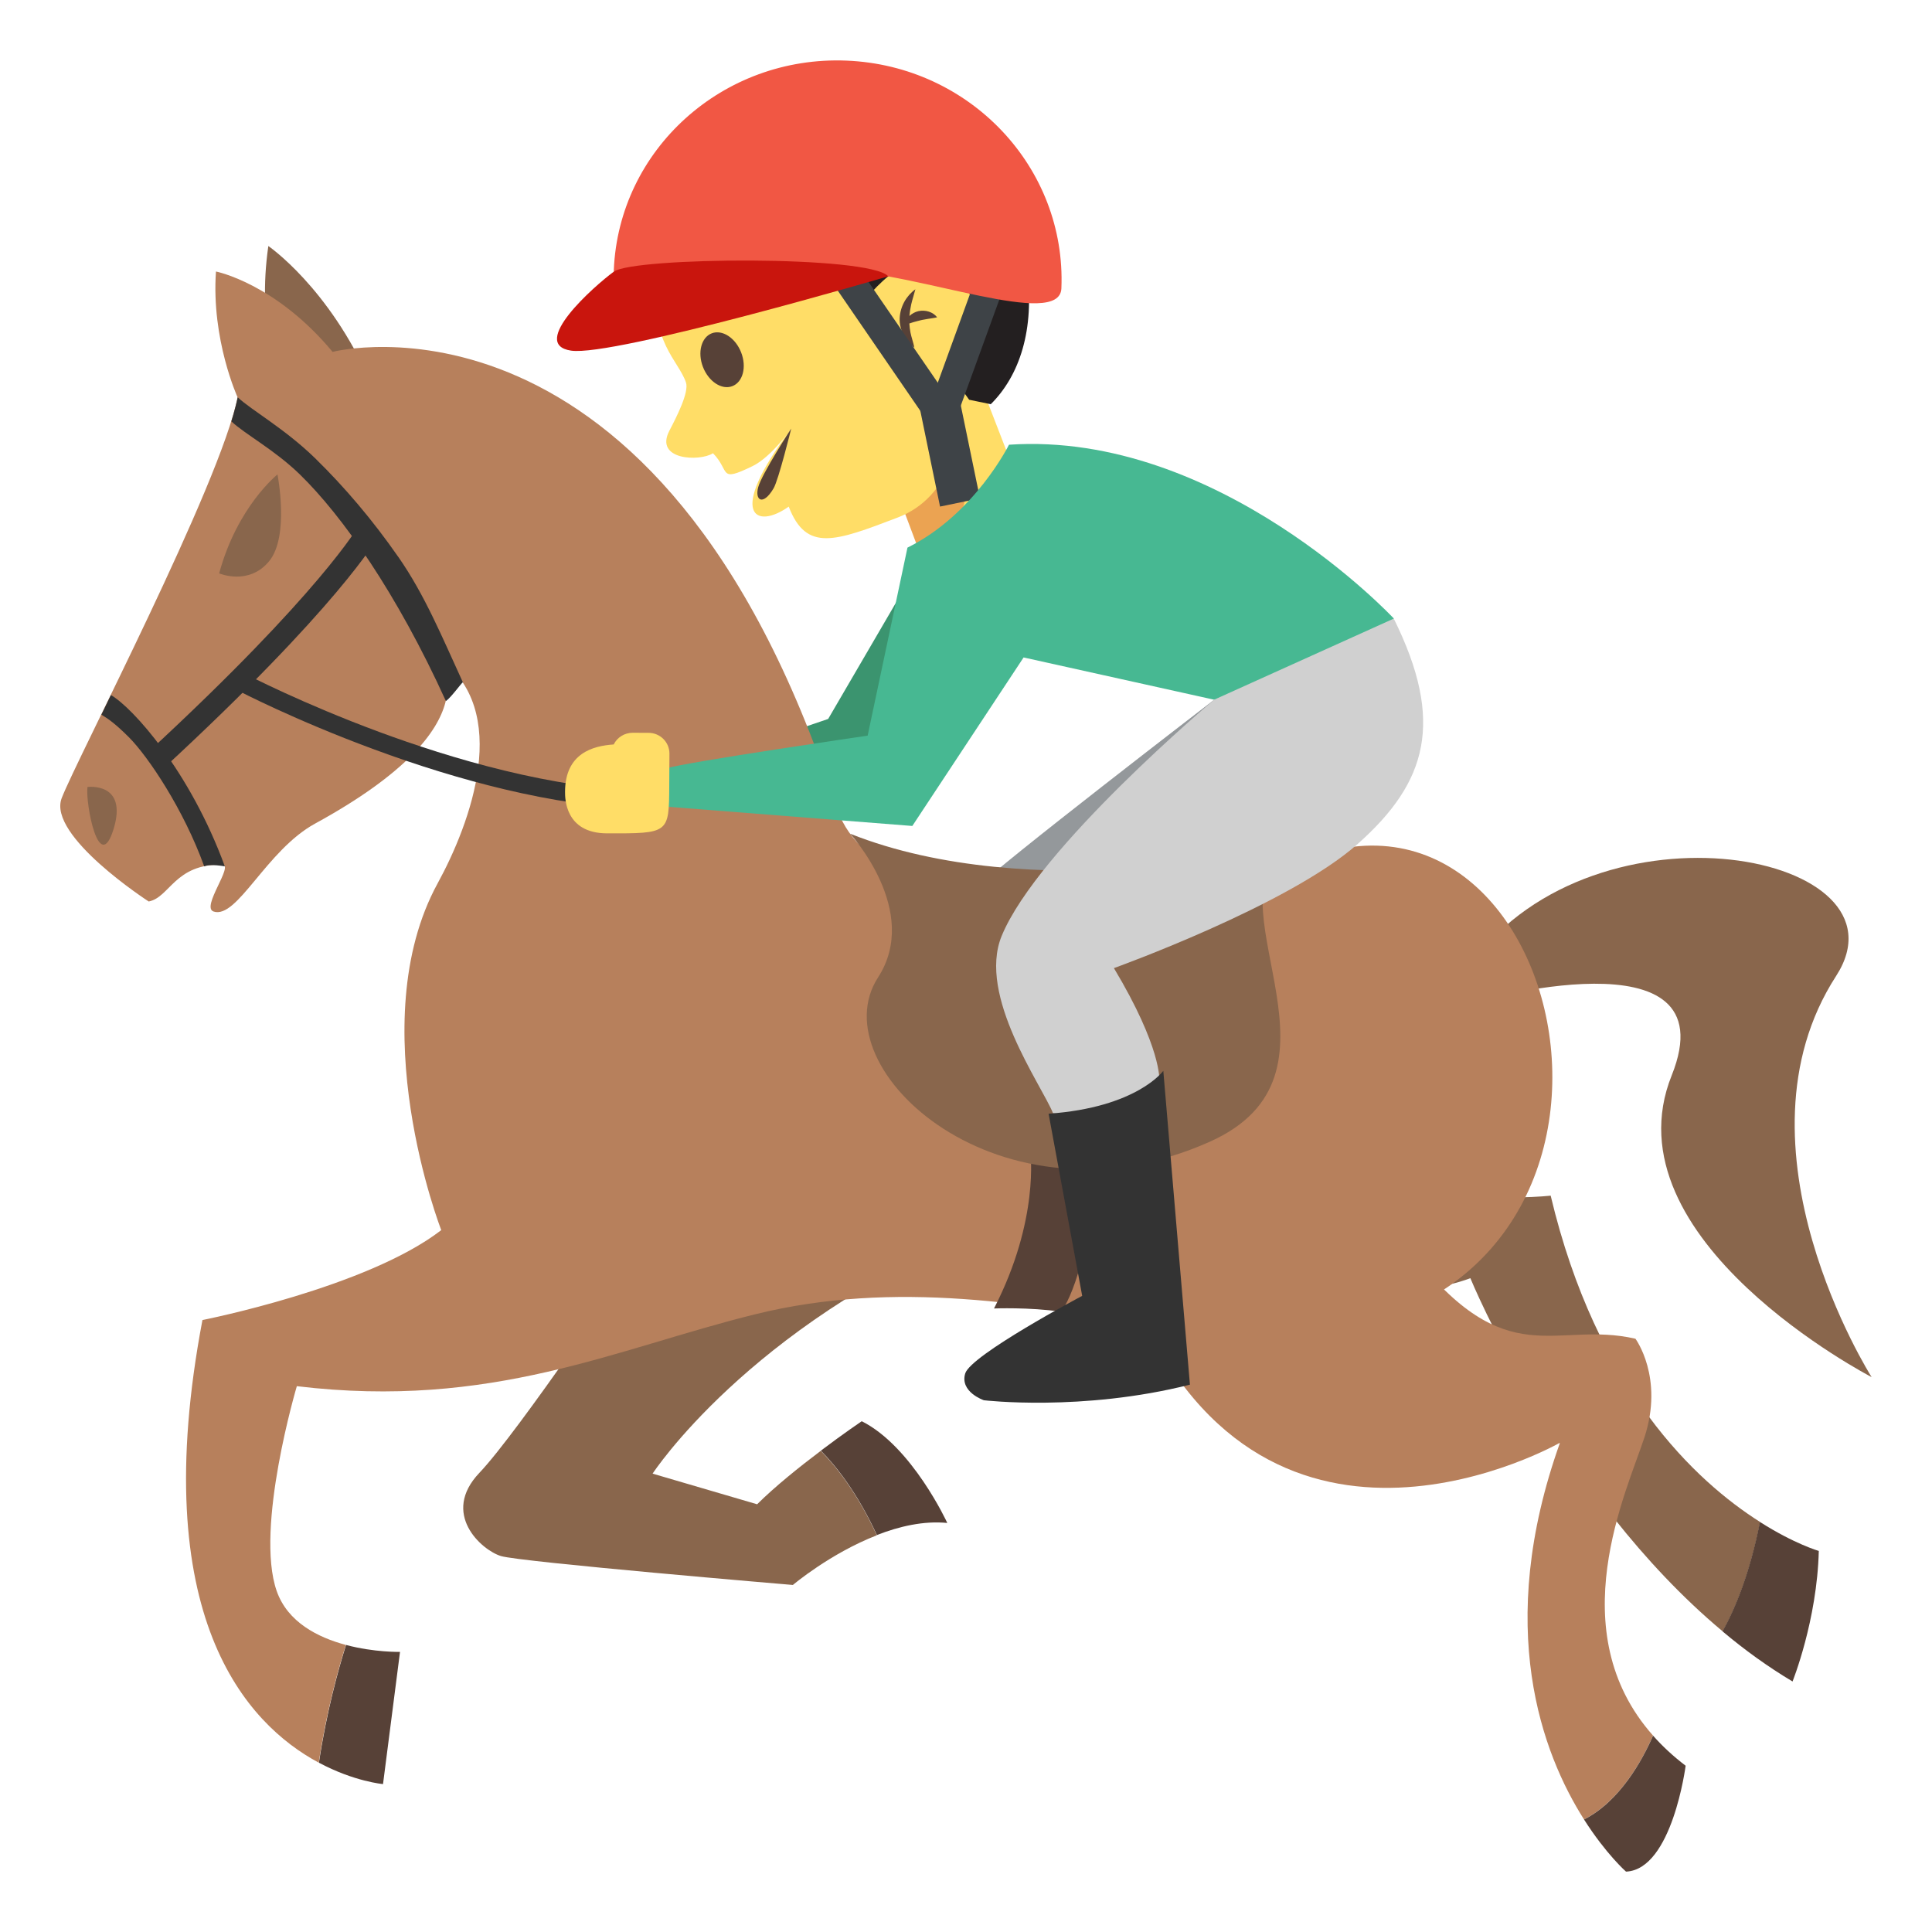
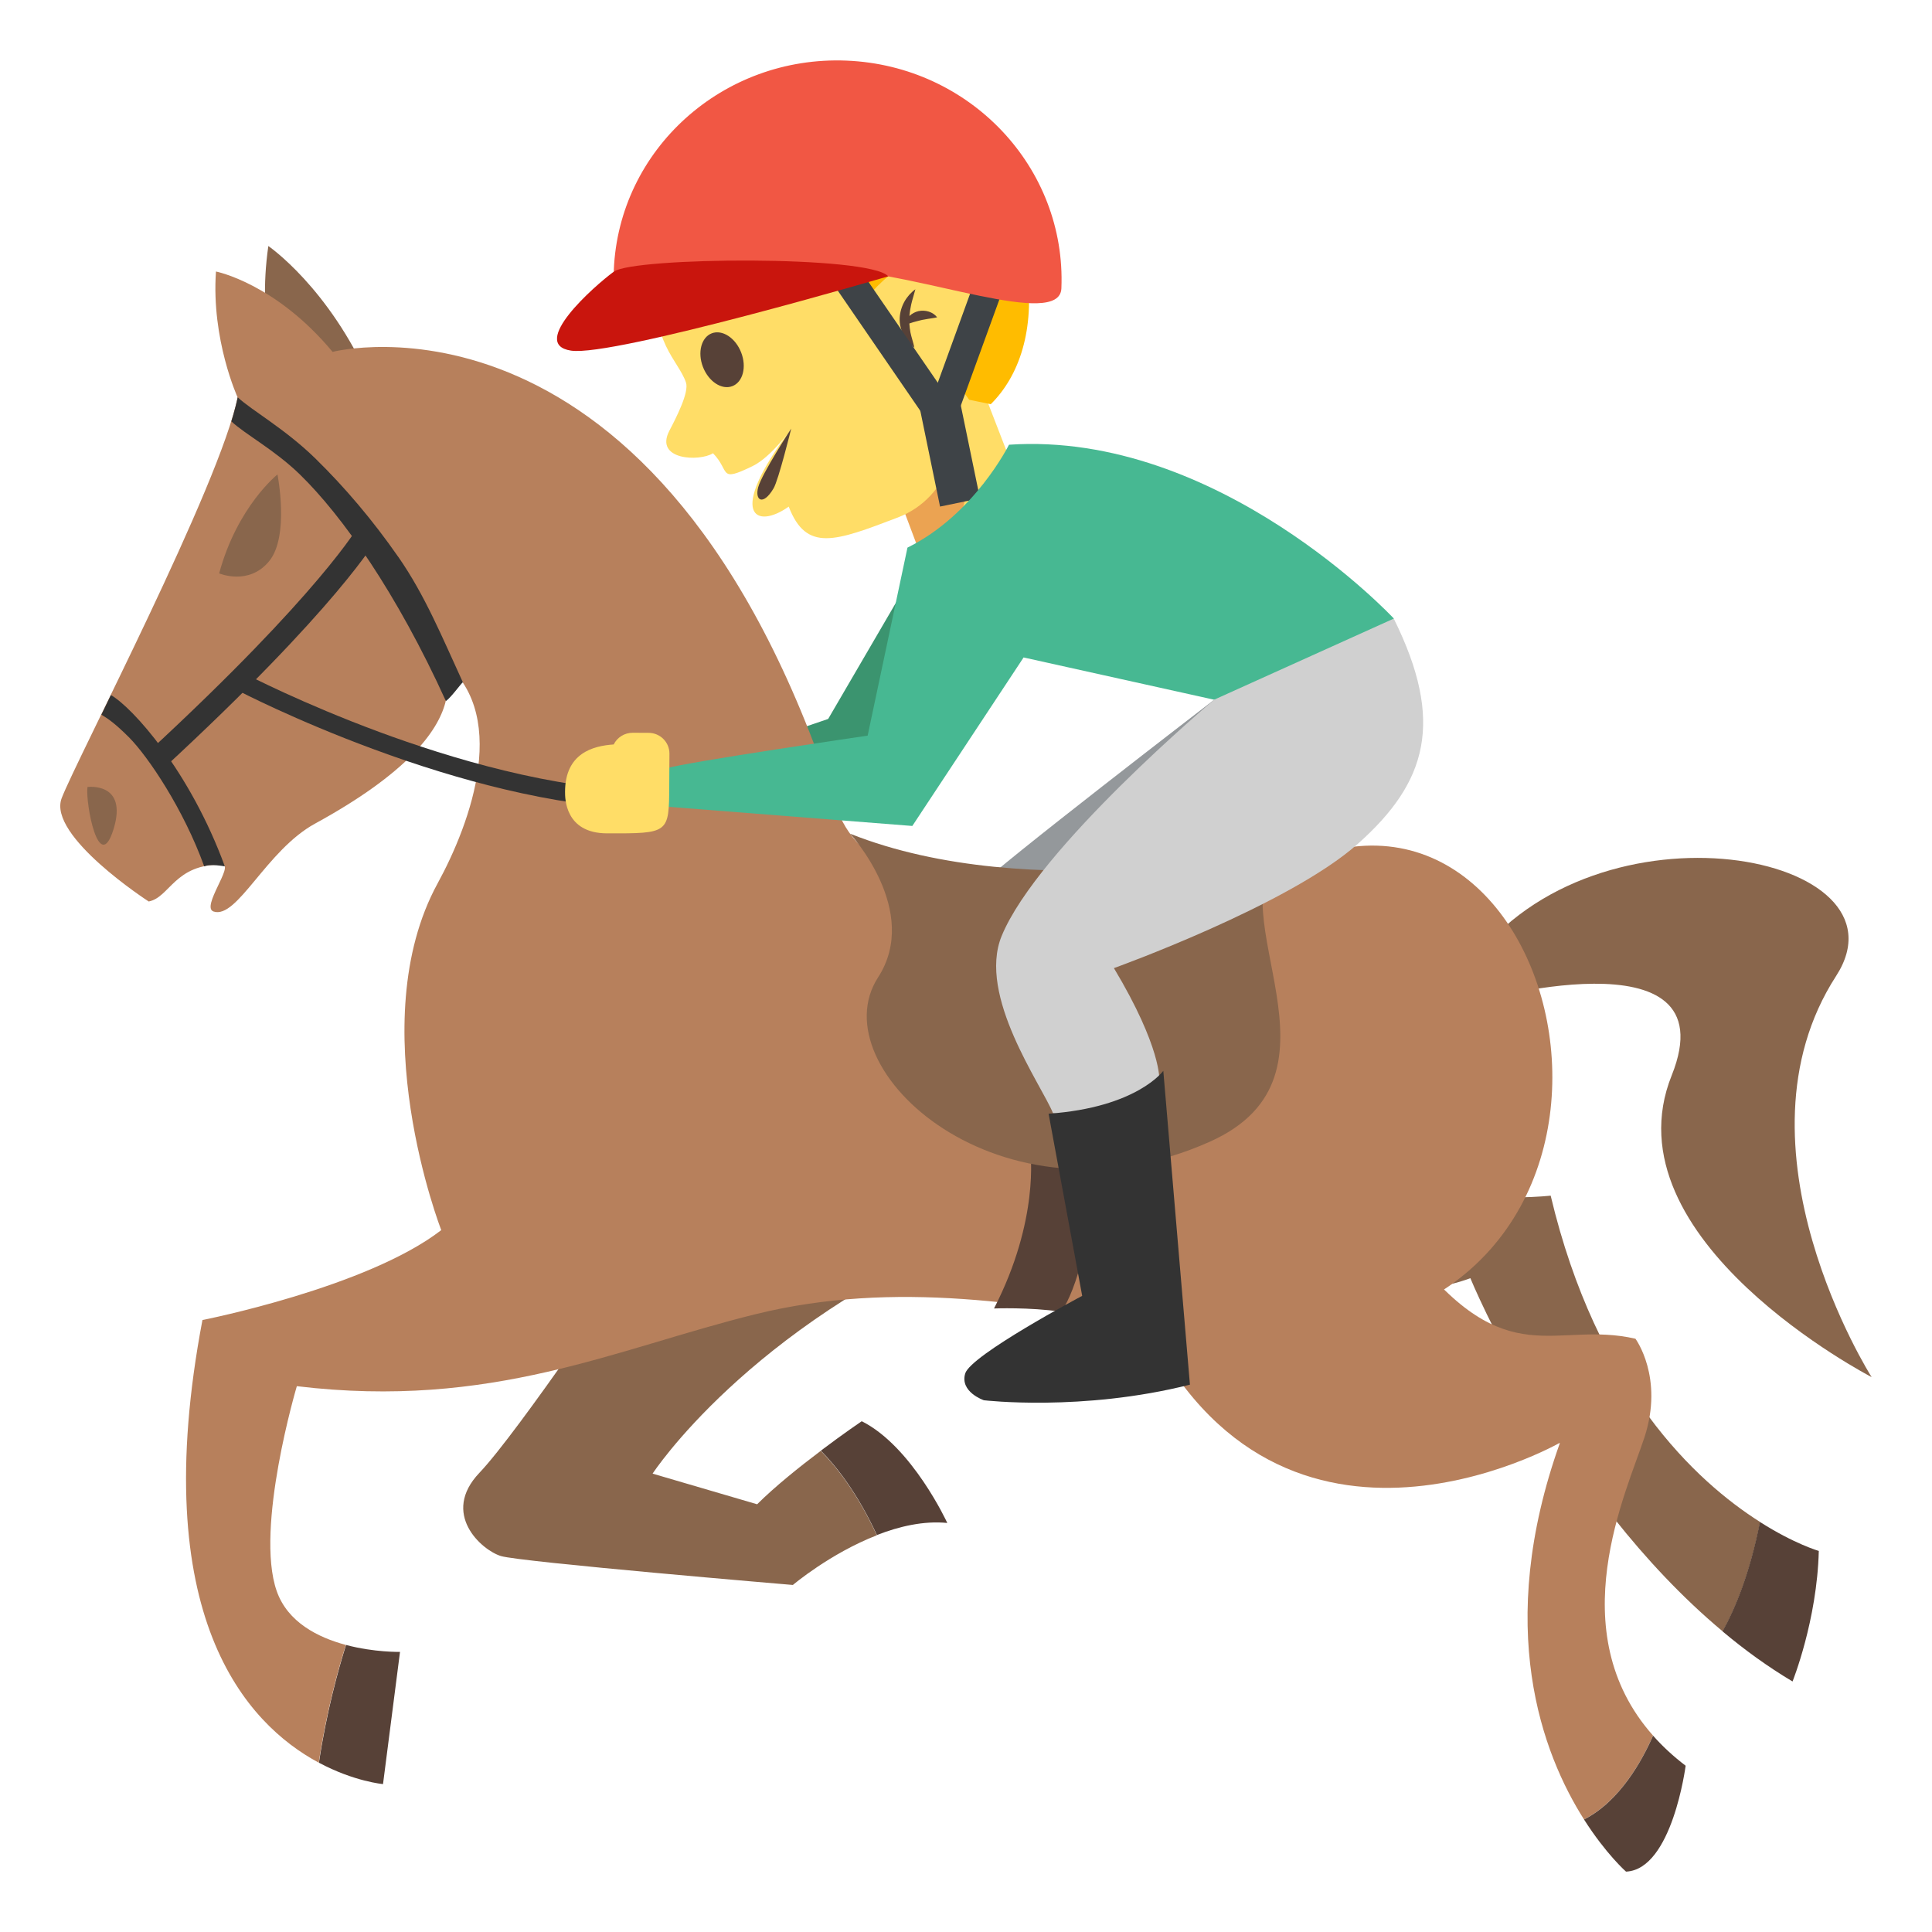
<svg xmlns="http://www.w3.org/2000/svg" viewBox="0 0 64 64" enable-background="new 0 0 64 64">
  <path fill="#ffdd67" d="m30.712 12.342l1.418-.54 2.01 5.198-3.642 1.391z" />
  <path fill="#eba352" d="m30.655 12.234c.905 2.335.86 3.709-.834 4.354l.677 1.802c2-.764 1.862-3.55.806-6.274l-.649.118" />
  <path fill="#ffdd67" d="m28.784 3.763l-7 5.522c-.275 2.01.694 2.654.94 3.386.108.324-.32 1.157-.549 1.595-.51.977 1 1.033 1.444.748.585.598.163.983 1.312.426.629-.307 1.281-1.242 1.281-1.242-2.184 2.895-1.152 3.348-.085 2.584.585 1.516 1.535 1.154 3.613.361 1.693-.646 2.47-2.691 1.563-5.03l2.119-1.259-4.637-7.095" />
-   <path fill="#231f20" d="m24.937 2.779c5.879-2.241 8.565 2.412 9.08 6.152.272 1.99-.252 3.525-1.197 4.459l-.716-.148-.8-1.126c0 0 1.047-.704.882-2.134-.074-.654-1.115-1.56-2.02-1.271-.631.203-1.342.994-1.477 1.205-.586-1.511-.884-3.191-2.095-3.246-.998-.043-4.03 3-4.813 2.615-2.101-1.026-.385-5.156 3.155-6.506" />
+   <path fill="#ffbc00" d="m24.937 2.779c5.879-2.241 8.565 2.412 9.08 6.152.272 1.99-.252 3.525-1.197 4.459l-.716-.148-.8-1.126c0 0 1.047-.704.882-2.134-.074-.654-1.115-1.56-2.02-1.271-.631.203-1.342.994-1.477 1.205-.586-1.511-.884-3.191-2.095-3.246-.998-.043-4.03 3-4.813 2.615-2.101-1.026-.385-5.156 3.155-6.506" />
  <g fill="#574137">
    <path d="m30.423 10.307c-.115.027-.216.084-.298.16.011-.125.032-.252.06-.383.037-.162.092-.32.138-.501-.297.214-.501.565-.52.956-.015.396.194.762.487.975-.039-.182-.098-.342-.13-.5-.019-.102-.03-.2-.037-.298.046-.015.087-.03.128-.042.089-.021.164-.049.243-.064.077-.021.156-.027.248-.047.089-.018.184-.023.302-.052-.139-.179-.389-.254-.621-.204" />
    <path d="m24.552 11.676c.188.483.057.983-.293 1.116-.35.134-.783-.151-.972-.634-.188-.483-.056-.984.292-1.117.349-.132.784.151.973.635" />
    <path d="m26.21 14.197c0 0-.419 1.701-.584 1.98-.352.596-.628.396-.51-.036.119-.444 1.094-1.944 1.094-1.944" />
  </g>
  <g fill="#3e4347">
    <path d="m31.783 13.721l-.903.461-3.86-5.621.898-.461z" />
    <path d="m31.63 13.981l-.989-.135 1.669-4.596.99.135z" />
    <path transform="matrix(.9794-.2018.2018.9794-2.344 6.647)" d="m30.751 12.958h1.35v3.725h-1.35z" />
  </g>
  <path fill="#f15744" d="m35.16 9.553c-.056 1.357-4.714-.502-7.418-.611-2.969-.121-7.454 1.109-7.409.008.164-4 3.614-7.109 7.708-6.942 4.095.166 7.282 3.544 7.119 7.545" />
  <path fill="#3b946f" d="m30.335 18.841l-2.901 4.975-1.129.384.569 1.04 2.673-.24 2.793-5.585z" />
  <path fill="#94989b" d="m40.22 23.18c0 0-7.291 5.6-7.791 6.18-.502.584-.828 1.098-1.174 2.47l2.891 1.296c-.001-.001 6.281-8.387 6.074-9.946" />
  <g fill="#89664c">
    <path d="m60.824 32.33c2.611-4.04-7.907-6.089-12.07-.438v1.325c0 0 8.585-2.481 6.623 2.407-2.184 5.441 6.623 9.994 6.623 9.994s-4.844-7.621-1.176-13.288" />
    <path d="m9.232 12.307c0 0-.725-1.496-.343-4.157 0 0 2 1.364 3.381 4.496l-3.038-.339" />
  </g>
  <path fill="#574137" d="m12.688 59.1l.563-4.379c0 0-.852.02-1.788-.23-.257.811-.647 2.225-.898 3.901 1.173.627 2.123.708 2.123.708" />
  <path fill="#89664c" d="m27.19 48.06c-.696.523-1.52 1.184-2.109 1.771l-3.463-1.015c0 0 3.154-4.841 10.71-8.03 0 0-8.498-3.136-11.351.981 0 0-3.808 5.668-5.094 7.02-1.29 1.351.062 2.559.71 2.759.649.198 9.672.958 9.672.958s1.234-1.045 2.782-1.646c-.658-1.424-1.373-2.309-1.857-2.795" />
  <path fill="#574137" d="m28.546 47.08c0 0-.604.408-1.354.975.483.486 1.198 1.371 1.857 2.795.741-.289 1.551-.477 2.331-.4 0-.001-1.164-2.534-2.834-3.37" />
  <path fill="#89664c" d="m38.29 36.434l-.783 5.815c0 0 7.891 1.333 11.201.093 0 0 2.936 7.171 8.359 11.7.406-.731.898-1.896 1.24-3.623-2.124-1.346-5.414-4.39-6.939-10.812 0 0-6.414.774-13.08-3.173" />
  <path fill="#574137" d="m57.06 54.04c.727.612 1.502 1.173 2.32 1.661 0 0 .813-2.02.87-4.324 0 0-.805-.231-1.95-.96-.341 1.727-.833 2.892-1.24 3.623" />
  <g fill="#b7805c">
    <path d="m44.825 28.05c-8.03.958-15.725 2.966-17.15-1.396-5.81-17.812-16.658-14.998-16.658-14.998-1.894-2.277-3.863-2.662-3.863-2.662-.158 2.259.716 4.166.716 4.166-.563 2.871-5.352 12.03-5.827 13.281-.479 1.248 2.883 3.422 2.883 3.422.698-.133.865-1.255 2.438-1.219.397.009-.713 1.408-.29 1.551.783.264 1.744-2.028 3.363-2.912 6.088-3.326 4.064-5.513 4.064-5.513 2.496 1.738 1.077 5.515-.002 7.489-2.544 4.65.118 11.49.118 11.49-2.46 1.905-7.911 2.979-7.911 2.979-1.861 9.82 1.466 13.383 3.853 14.663.251-1.677.642-3.091.898-3.901-.925-.247-1.93-.752-2.291-1.785-.731-2.088.667-6.786.667-6.786 6.472.776 10.546-1.237 15.188-2.383 4.646-1.146 9.14-.345 13.577.435 17.1 3 14.87-16.952 6.223-15.921" />
    <path d="m37.667 43.26c4.439 10.01 14.01 4.531 14.01 4.531-2.188 6.121-.58 10.313.795 12.48 1.19-.605 1.934-1.965 2.287-2.778-3.071-3.462-.879-8.07-.285-9.877.653-1.988-.298-3.269-.298-3.269-2.676-.615-4.249 1.221-7.423-2.867-3.17-4.086-9.09 1.78-9.09 1.78" />
  </g>
  <g fill="#574137">
    <path d="m53.864 62c1.53-.068 1.975-3.508 1.975-3.508-.417-.318-.774-.65-1.079-.997-.354.813-1.097 2.173-2.287 2.778.73 1.147 1.391 1.727 1.391 1.727" />
    <path d="m34.13 38.16c0 0 .315 2.238-1.202 5.185 0 0 1.167-.048 2.221.108 0 0 .855-.974 1.225-5.069l-2.244-.224" />
  </g>
  <path fill="#89664c" d="m28.16 27.617c0 0 2.354 2.556.926 4.762-1.96 3.03 4.086 8.526 10.984 5.445 4.939-2.203.176-7.631 2.371-9.653 0 0-8.277 1.837-14.281-.554" />
  <g fill="#333">
    <path d="m5.421 25.449l-.498-.547c5.685-5.254 6.959-7.486 6.975-7.51l.642.365c-.052.094-1.346 2.359-7.119 7.692" />
    <path d="m13.191 18.445c-.839-1.207-1.768-2.303-2.751-3.264-1.01-.984-2.1-1.585-2.566-2.02.005.004-.109.486-.21.797.446.422 1.424.938 2.266 1.755 1.407 1.37 3.214 3.93 4.841 7.511.166-.113.5-.58.562-.623-.685-1.488-1.256-2.888-2.142-4.158" />
    <path d="m6.765 28.7c.19-.095.683 0 .683 0-1.156-3.159-3.056-5.264-3.774-5.675l-.315.65c.235.141.466.303.912.748.636.639 1.812 2.386 2.494 4.277" />
  </g>
  <g fill="#89664c">
    <path d="m7.26 18.994c0 0 .982.42 1.658-.407.678-.829.274-2.87.274-2.87s-1.331 1.056-1.932 3.277" />
    <path d="m2.897 26.07c0 0 1.346-.176.866 1.392-.482 1.564-.936-.848-.866-1.392" />
  </g>
  <path fill="#333" d="m21.471 26.2c-3.137-.051-6.58-1.091-8.914-1.955-2.542-.941-4.356-1.883-4.376-1.891l-.275.533c.019.01 1.861.967 4.436 1.919 1.513.562 2.979 1.01 4.361 1.339 1.591.379 3.068.596 4.406.646.208-.204.362-.591.362-.591" />
  <path fill="#47b892" d="m28.742 24.369c0 0-5.97.869-6.674 1.085 0 0 .07.401-.351 1.239l8.505.668 3.686-5.582 6.313 1.4c0 0 2.989.15 5.953-2.688 0 0-5.801-6.227-12.75-5.759 0 0-1.143 2.313-3.363 3.409l-1.319 6.228" />
  <path fill="#d0d0d0" d="m40.22 23.18c0 0-5.842 4.909-7.04 7.828-.808 1.979 1.317 4.92 1.704 5.871 0 0 2.242.23 3.52-1.096 0 0 .084-1.063-1.504-3.713 0 0 5.789-2.078 8.08-4.117 2.29-2.037 2.886-4.04 1.19-7.461l-5.953 2.688" />
  <path fill="#333" d="m35.848 42.927c0 0-3.695 1.96-3.875 2.573-.182.613.619.885.619.885s3.25.385 6.826-.516l-.882-10.397c0 0-.866 1.214-3.8 1.421l1.112 6.03" />
  <path fill="#ffdd67" d="m22.17 26.03l.006-1.065c.001-.381-.31-.689-.694-.689l-.521-.002c-.277-.001-.517.156-.631.387-.695.047-1.607.293-1.612 1.566-.001.209-.007 1.375 1.389 1.379 2.054.005 2.054.005 2.063-1.576" />
  <path fill="#c9150d" d="m29.424 9.154c0 0-9.101 2.672-10.507 2.461-1.406-.209.758-2.135 1.418-2.617s8.467-.547 9.09.156" />
</svg>
